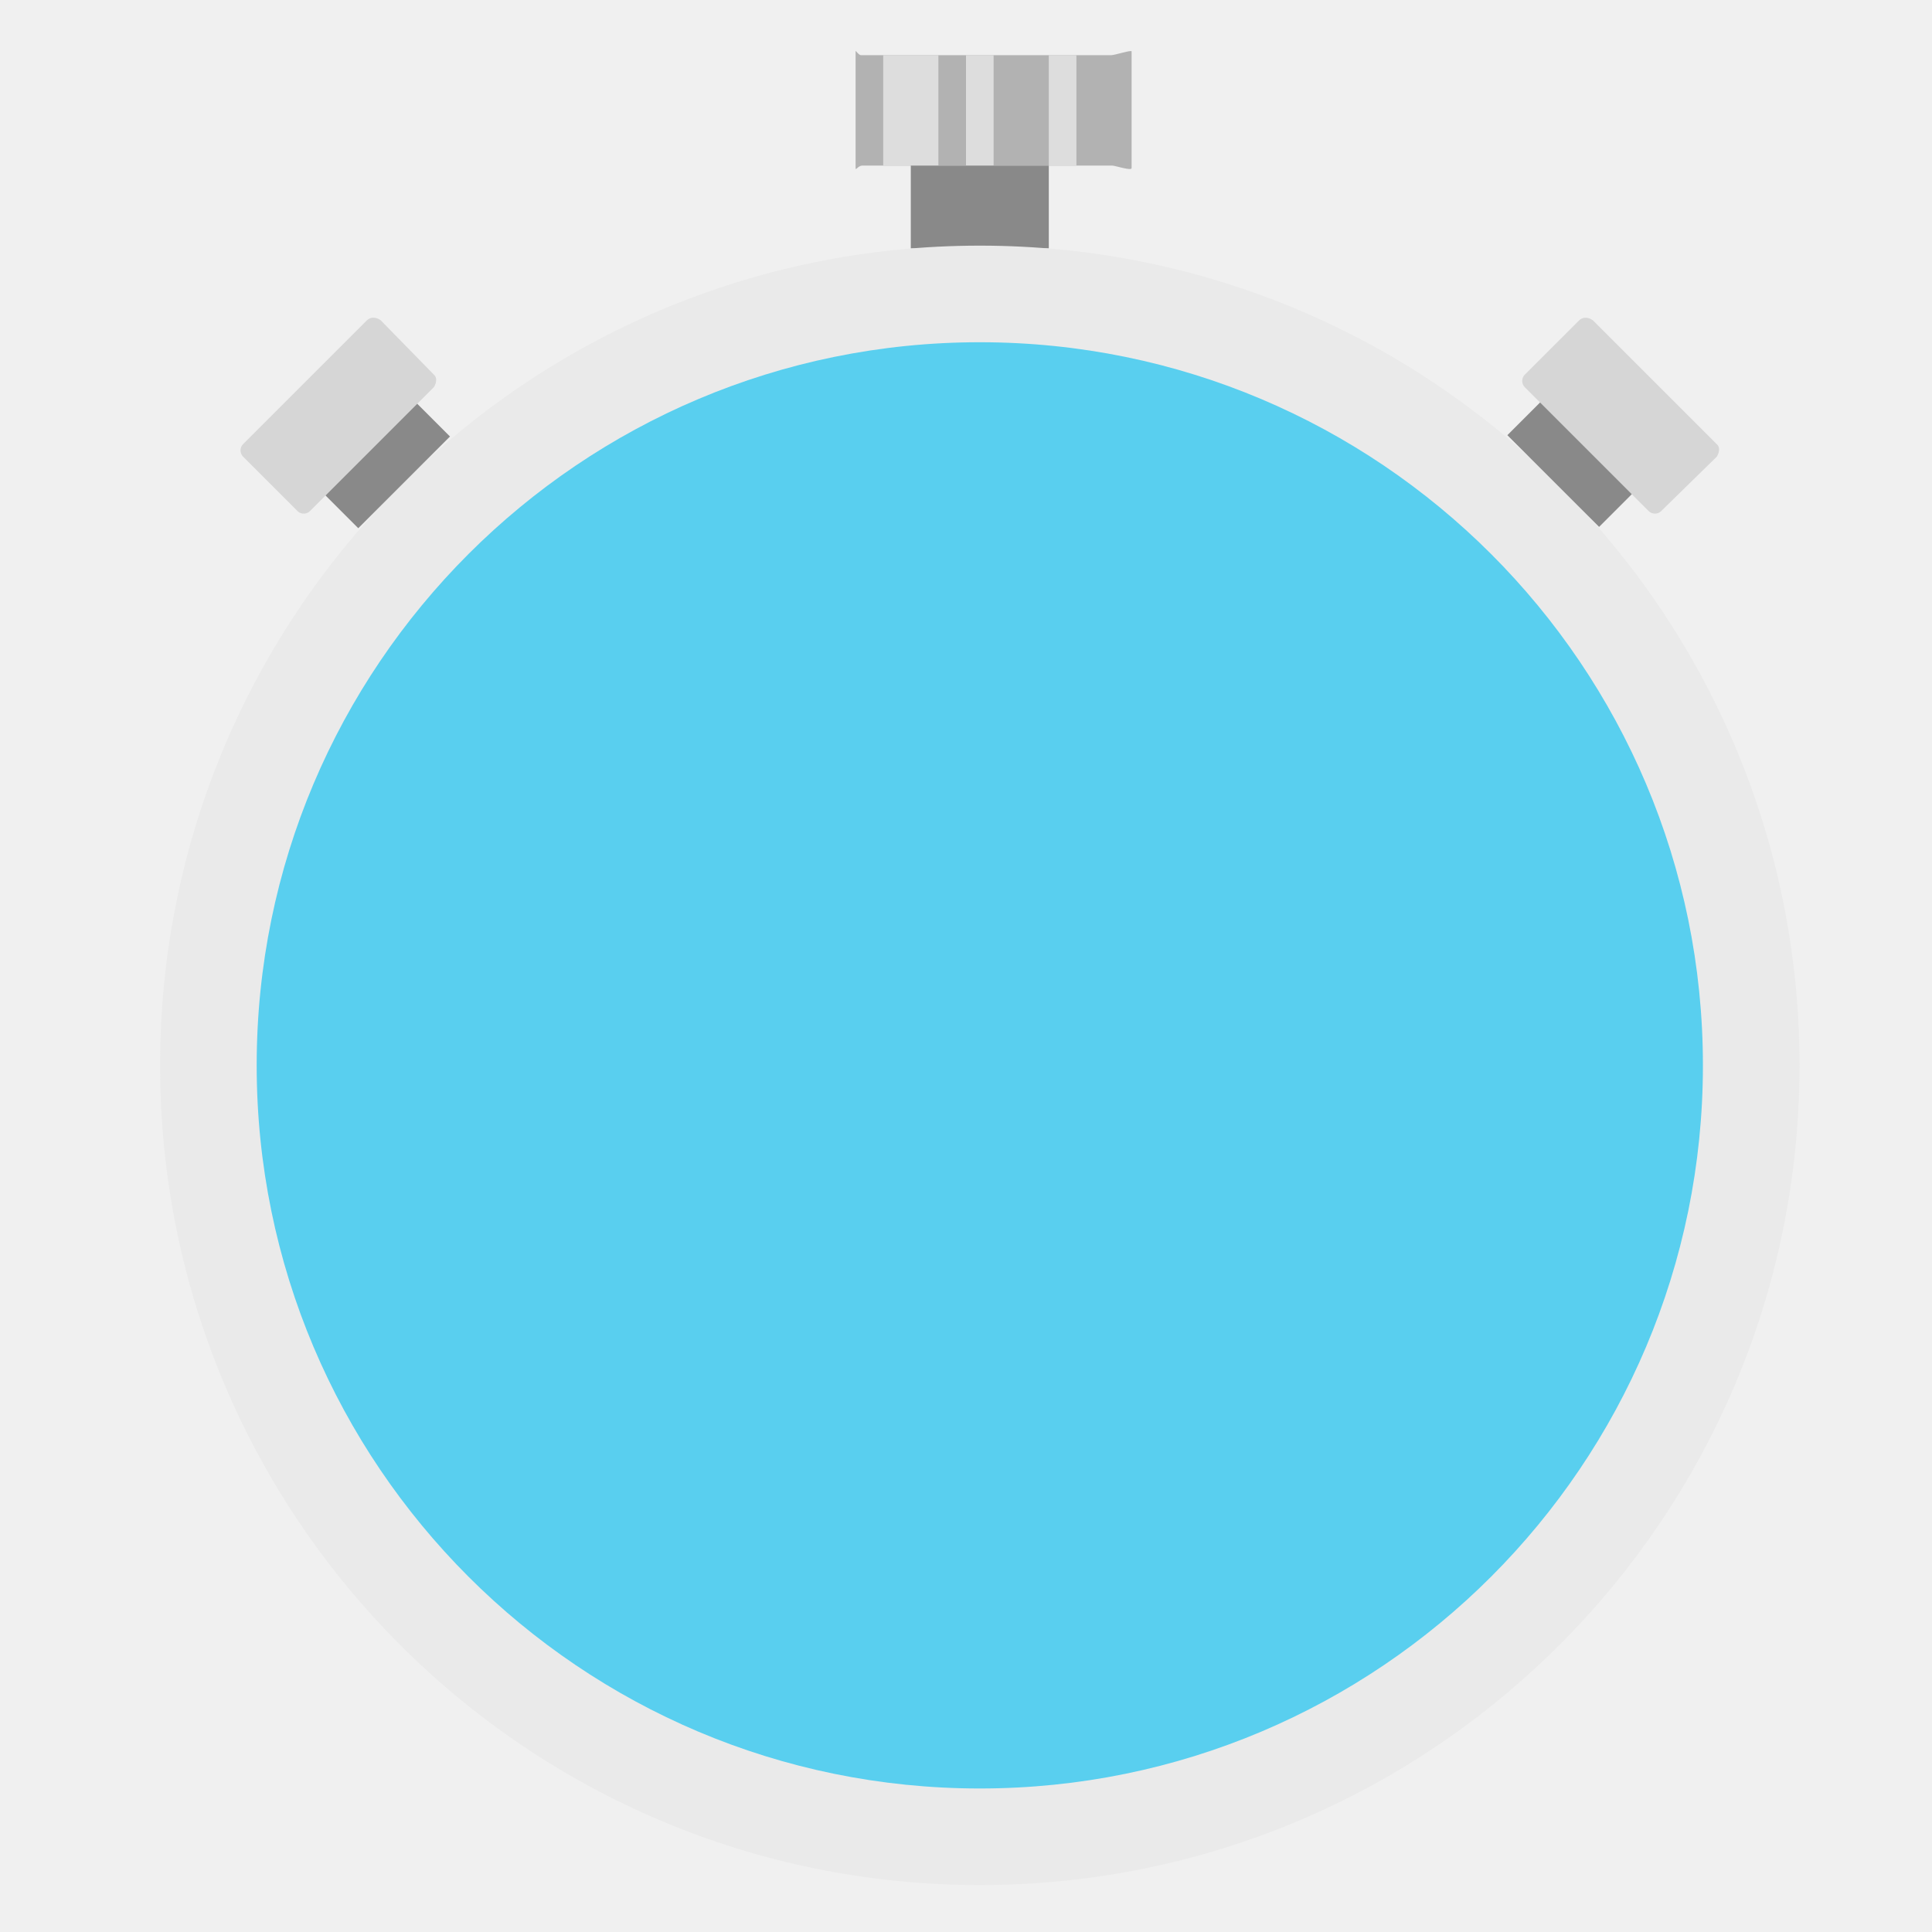
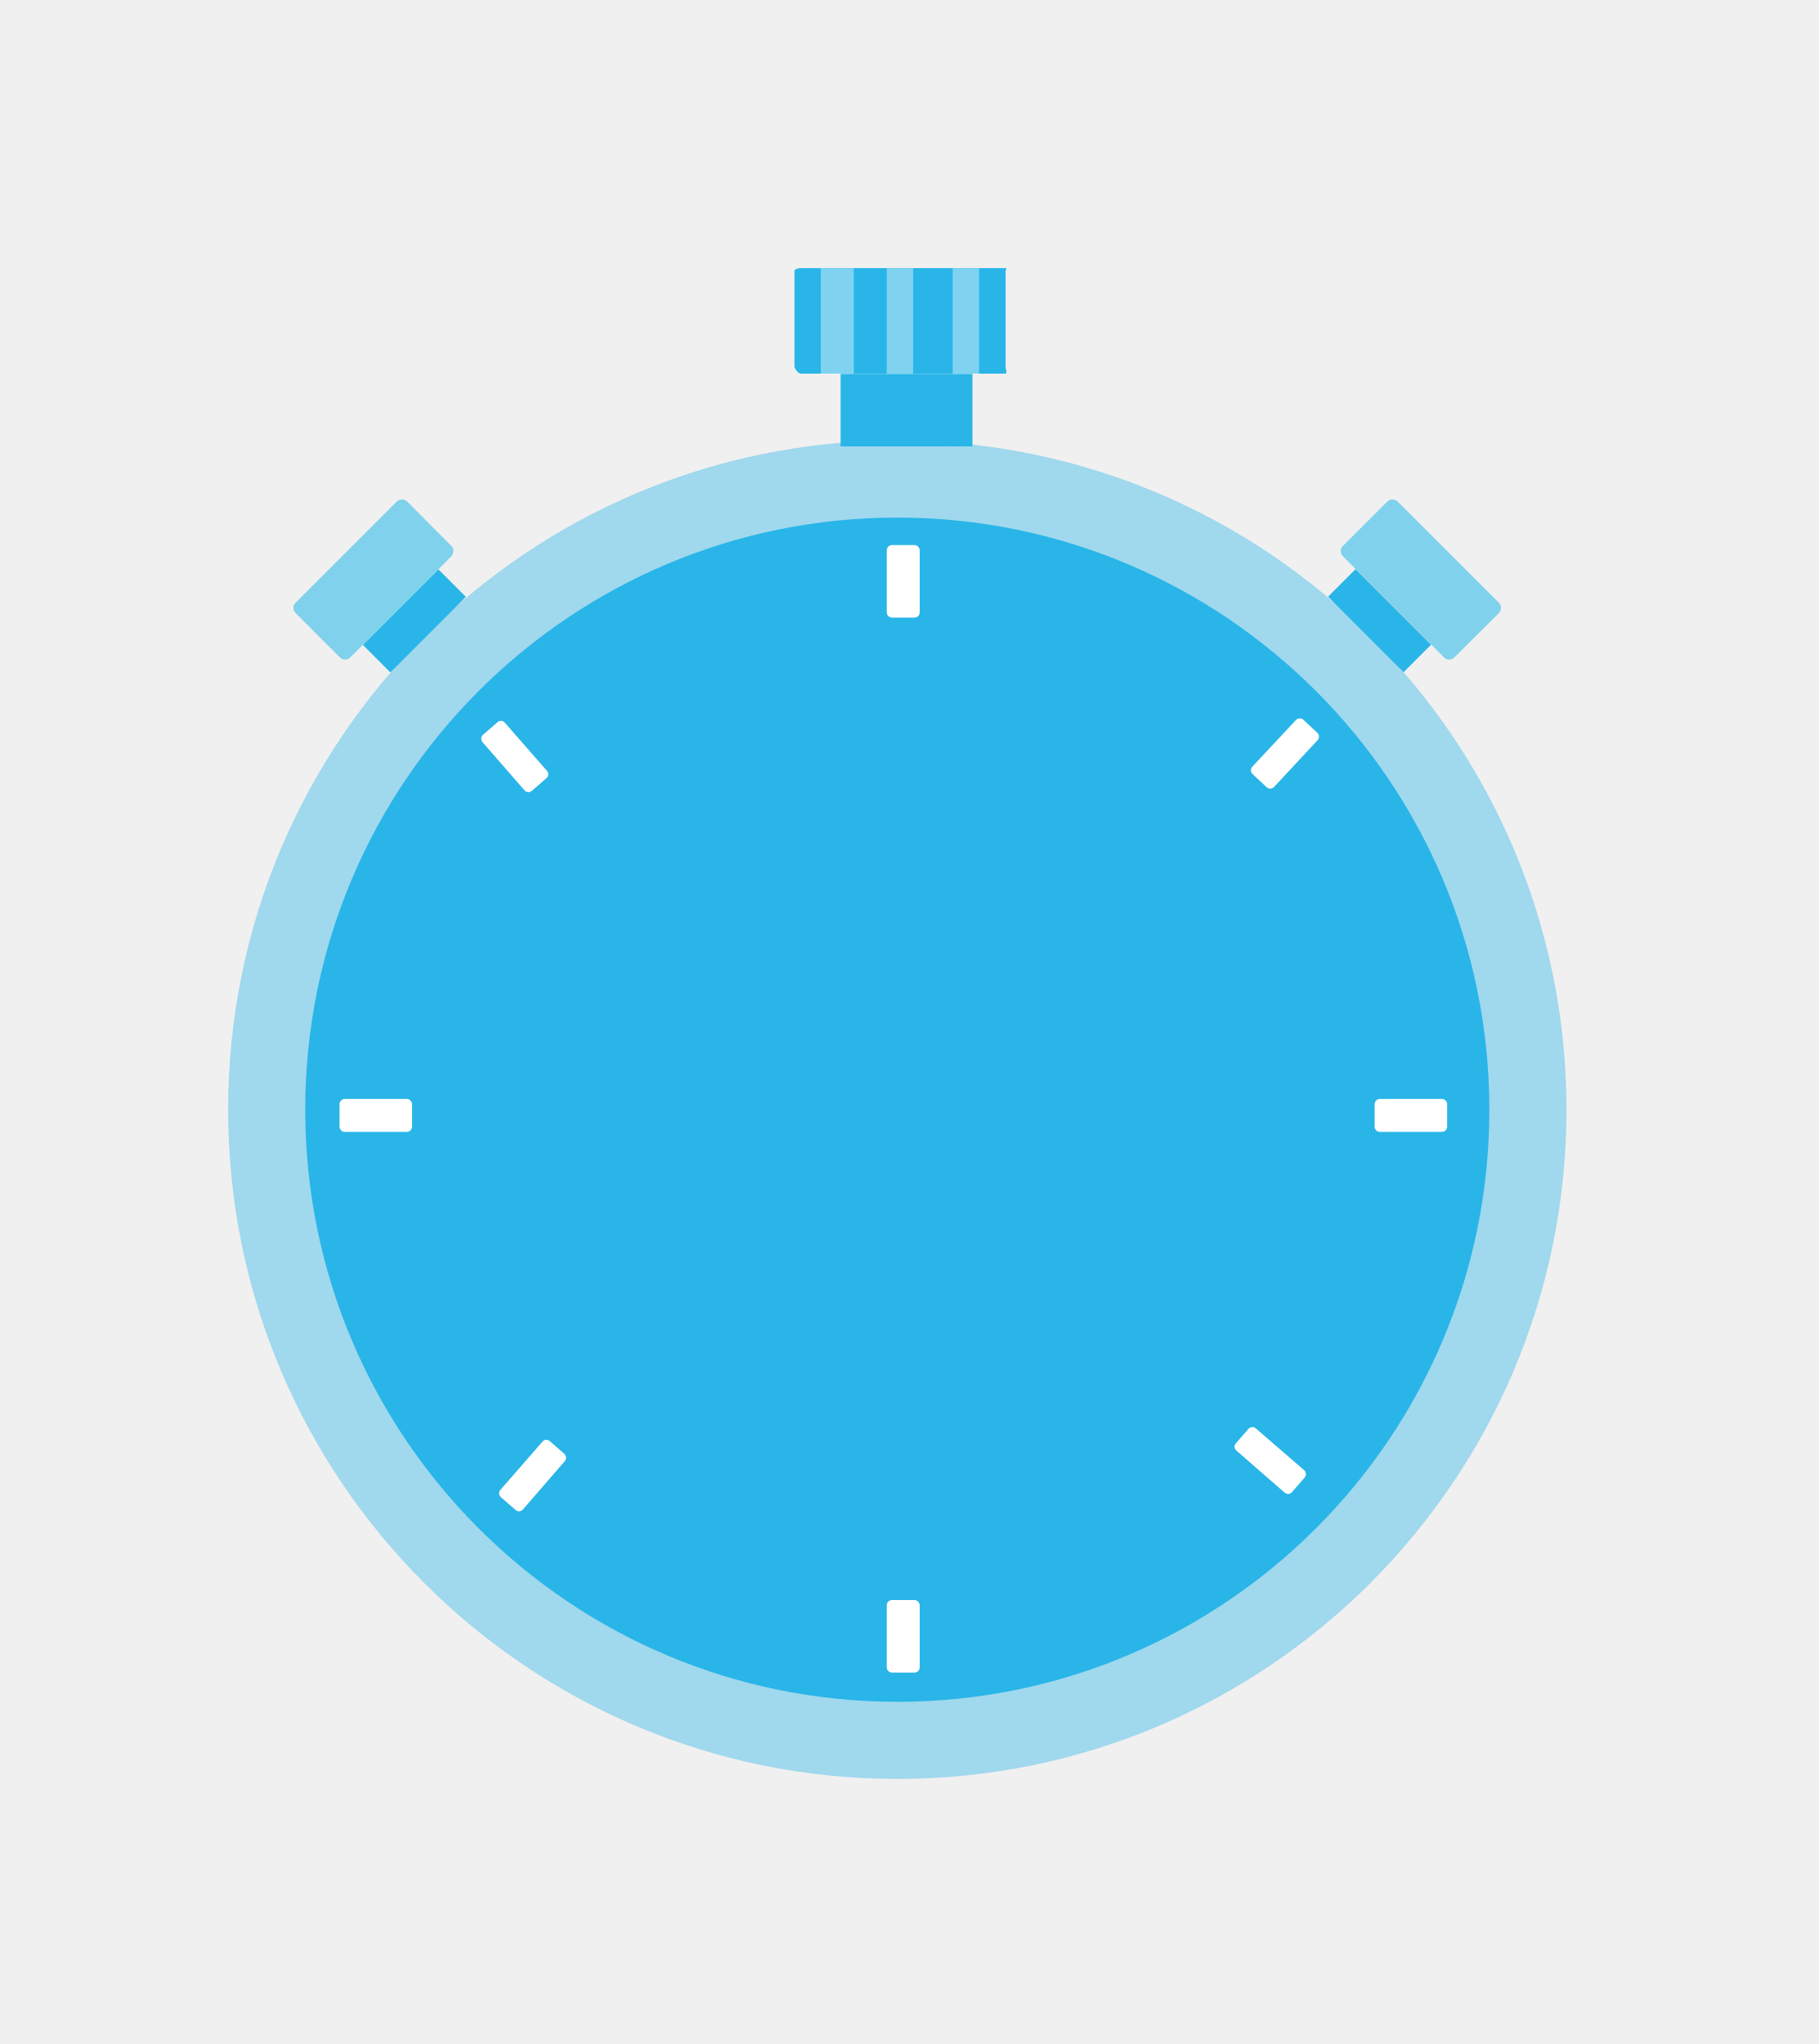
- <svg xmlns="http://www.w3.org/2000/svg" version="1.1" id="Layer_1" x="0px" y="0px" width="100%" height="100%" viewBox="0 0 70 70" enable-background="new 0 0 70 70" xml:space="preserve">
+ <svg xmlns="http://www.w3.org/2000/svg" version="1.1" id="Layer_1" x="0px" y="0px" width="275.833px" height="310px" viewBox="0 0 275.833 310" enable-background="new 0 0 275.833 310" xml:space="preserve">
  <g>
-     <path fill="#B2B2B2" d="M41 6.091C41 6.2 40.4 6 40.3 6h-9.057C31.085 6 31 6.2 31 6.091V1.862C31 1.8 31.1 2 31.2 2 h9.057C40.389 2 41 1.8 41 1.862V6.091z" />
-     <rect x="32" y="2" fill="#DDDDDD" width="2" height="4" />
-     <rect x="35" y="2" fill="#DDDDDD" width="1" height="4" />
-     <rect x="38" y="2" fill="#DDDDDD" width="1" height="4" />
-     <rect x="33" y="6" fill="#898989" width="5" height="3" />
-     <circle fill="#EAEAEA" cx="35.5" cy="38.6" r="29.7" />
    <g>
-       <g>
-         <rect x="11.7" y="16" transform="matrix(0.7071 -0.7071 0.7071 0.7071 -7.8083 14.8956)" fill="#898989" width="4.7" height="1.7" />
-       </g>
-       <path fill="#D6D6D6" d="M15.719 13.573c0.126 0.1 0.1 0.3 0 0.457l-4.485 4.485c-0.126 0.126-0.331 0.126-0.457 0 l-1.968-1.968c-0.126-0.126-0.126-0.33 0-0.457l4.485-4.485c0.127-0.126 0.331-0.126 0.5 0L15.719 13.573z" />
+       <path fill="#29B5E8" d="M152.5 55.565c0 0.3 0.4 1.101-0.07 1.101h-30.98c-0.424 0-0.95-0.836-0.95-1.101V41.099 c0-0.265 0.525-0.433 0.95-0.433h30.98c0.425 0 0.1 0.2 0.1 0.433V55.565z" />
+       <rect x="127.5" y="56.7" fill="#29B5E8" width="20" height="11" />
+       <rect x="124.5" y="40.7" opacity="0.4" fill="#FFFFFF" width="5" height="16" />
+       <rect x="134.5" y="40.7" opacity="0.4" fill="#FFFFFF" width="4" height="16" />
+       <rect x="144.5" y="40.7" opacity="0.4" fill="#FFFFFF" width="4" height="16" />
    </g>
    <g>
      <g>
-         <rect x="54.5" y="16" transform="matrix(0.7072 0.707 -0.707 0.7072 28.586 -35.2814)" fill="#898989" width="4.7" height="1.7" />
+         <rect x="54.7" y="91.2" transform="matrix(0.7071 -0.7071 0.7071 0.7071 -48.1259 71.9984)" fill="#29B5E8" width="16.2" height="5.9" />
      </g>
-       <path fill="#D6D6D6" d="M60.189 18.516c-0.126 0.125-0.331 0.125-0.457 0l-4.485-4.485c-0.126-0.126-0.126-0.331 0-0.457 l1.968-1.967c0.126-0.126 0.33-0.126 0.5 0l4.485 4.485c0.127 0.1 0.1 0.3 0 0.457L60.189 18.516z" />
+       <path fill="#80D2EC" d="M68.463 82.804c0.431 0.4 0.4 1.1 0 1.562L53.12 99.71c-0.431 0.431-1.131 0.431-1.562 0 l-6.731-6.731c-0.431-0.432-0.431-1.131 0-1.563L60.17 76.073c0.431-0.432 1.131-0.432 1.6 0L68.463 82.804z" />
    </g>
-     <circle fill="#59CFEF" cx="35.5" cy="38.6" r="26.2" />
+     <g>
+       <g>
+         <rect x="201.2" y="91.2" transform="matrix(0.7071 0.7071 -0.7071 0.7071 127.8291 -120.4354)" fill="#29B5E8" width="16.2" height="5.9" />
+       </g>
+       <path fill="#80D2EC" d="M220.584 99.71c-0.432 0.431-1.131 0.431-1.562 0l-15.344-15.343c-0.432-0.432-0.432-1.131-0.001-1.562 l6.732-6.731c0.432-0.431 1.131-0.431 1.6 0l15.344 15.343c0.431 0.4 0.4 1.1 0 1.563L220.584 99.71z" />
+     </g>
+     <circle opacity="0.4" fill="#29B5E8" cx="136.1" cy="168.3" r="101.5" />
+     <circle fill="#29B5E8" cx="136.1" cy="168.3" r="89.8" />
+     <path fill="#FFFFFF" d="M139.5 92.868c0 0.441-0.357 0.799-0.799 0.799h-3.402c-0.441 0-0.799-0.357-0.799-0.799v-9.402 c0-0.441 0.357-0.799 0.799-0.799h3.402c0.441 0 0.8 0.4 0.8 0.799V92.868z" />
+     <path fill="#FFFFFF" d="M139.5 252.867c0 0.442-0.357 0.8-0.799 0.8h-3.402c-0.441 0-0.799-0.357-0.799-0.8v-9.4 c0-0.442 0.357-0.8 0.799-0.8h3.402c0.441 0 0.8 0.4 0.8 0.8V252.867z" />
+     <path fill="#FFFFFF" d="M219.5 170.868c0 0.441-0.357 0.799-0.799 0.799h-9.402c-0.441 0-0.799-0.357-0.799-0.799v-3.402 c0-0.441 0.357-0.799 0.799-0.799h9.402c0.441 0 0.8 0.4 0.8 0.799V170.868z" />
+     <path fill="#FFFFFF" d="M62.5 170.868c0 0.441-0.358 0.799-0.8 0.799h-9.4c-0.442 0-0.8-0.357-0.8-0.799v-3.402 c0-0.441 0.358-0.799 0.8-0.799h9.4c0.442 0 0.8 0.4 0.8 0.799V170.868z" />
+     <path fill="#FFFFFF" d="M193.246 119.355c-0.302 0.322-0.808 0.339-1.13 0.038l-2.127-1.99c-0.322-0.302-0.34-0.807-0.037-1.129 l6.613-7.069c0.302-0.322 0.807-0.338 1.129-0.037l2.127 1.99c0.322 0.3 0.3 0.8 0 1.13L193.246 119.355z" />
+     <path fill="#FFFFFF" d="M82.953 116.897c0.29 0.3 0.3 0.837-0.078 1.127l-2.195 1.915c-0.333 0.29-0.838 0.255-1.127-0.077 l-6.361-7.296c-0.29-0.333-0.255-0.837 0.078-1.127l2.195-1.914c0.333-0.29 0.837-0.256 1.1 0.077L82.953 116.897z" />
+     <path fill="#FFFFFF" d="M190.483 216.637c-0.332-0.291-0.836-0.256-1.127 0.076l-1.914 2.195c-0.29 0.334-0.255 0.8 0.1 1.1 l7.297 6.36c0.332 0.3 0.8 0.3 1.127-0.076l1.914-2.196c0.29-0.333 0.255-0.838-0.077-1.128L190.483 216.637z" />
+     <path fill="#FFFFFF" d="M85.659 221.606c0.29-0.332 0.255-0.837-0.077-1.127l-2.196-1.914c-0.333-0.291-0.837-0.256-1.127 0.1 l-6.36 7.295c-0.29 0.333-0.255 0.8 0.1 1.128l2.196 1.913c0.333 0.3 0.8 0.3 1.128-0.076L85.659 221.606z" />
  </g>
</svg>
